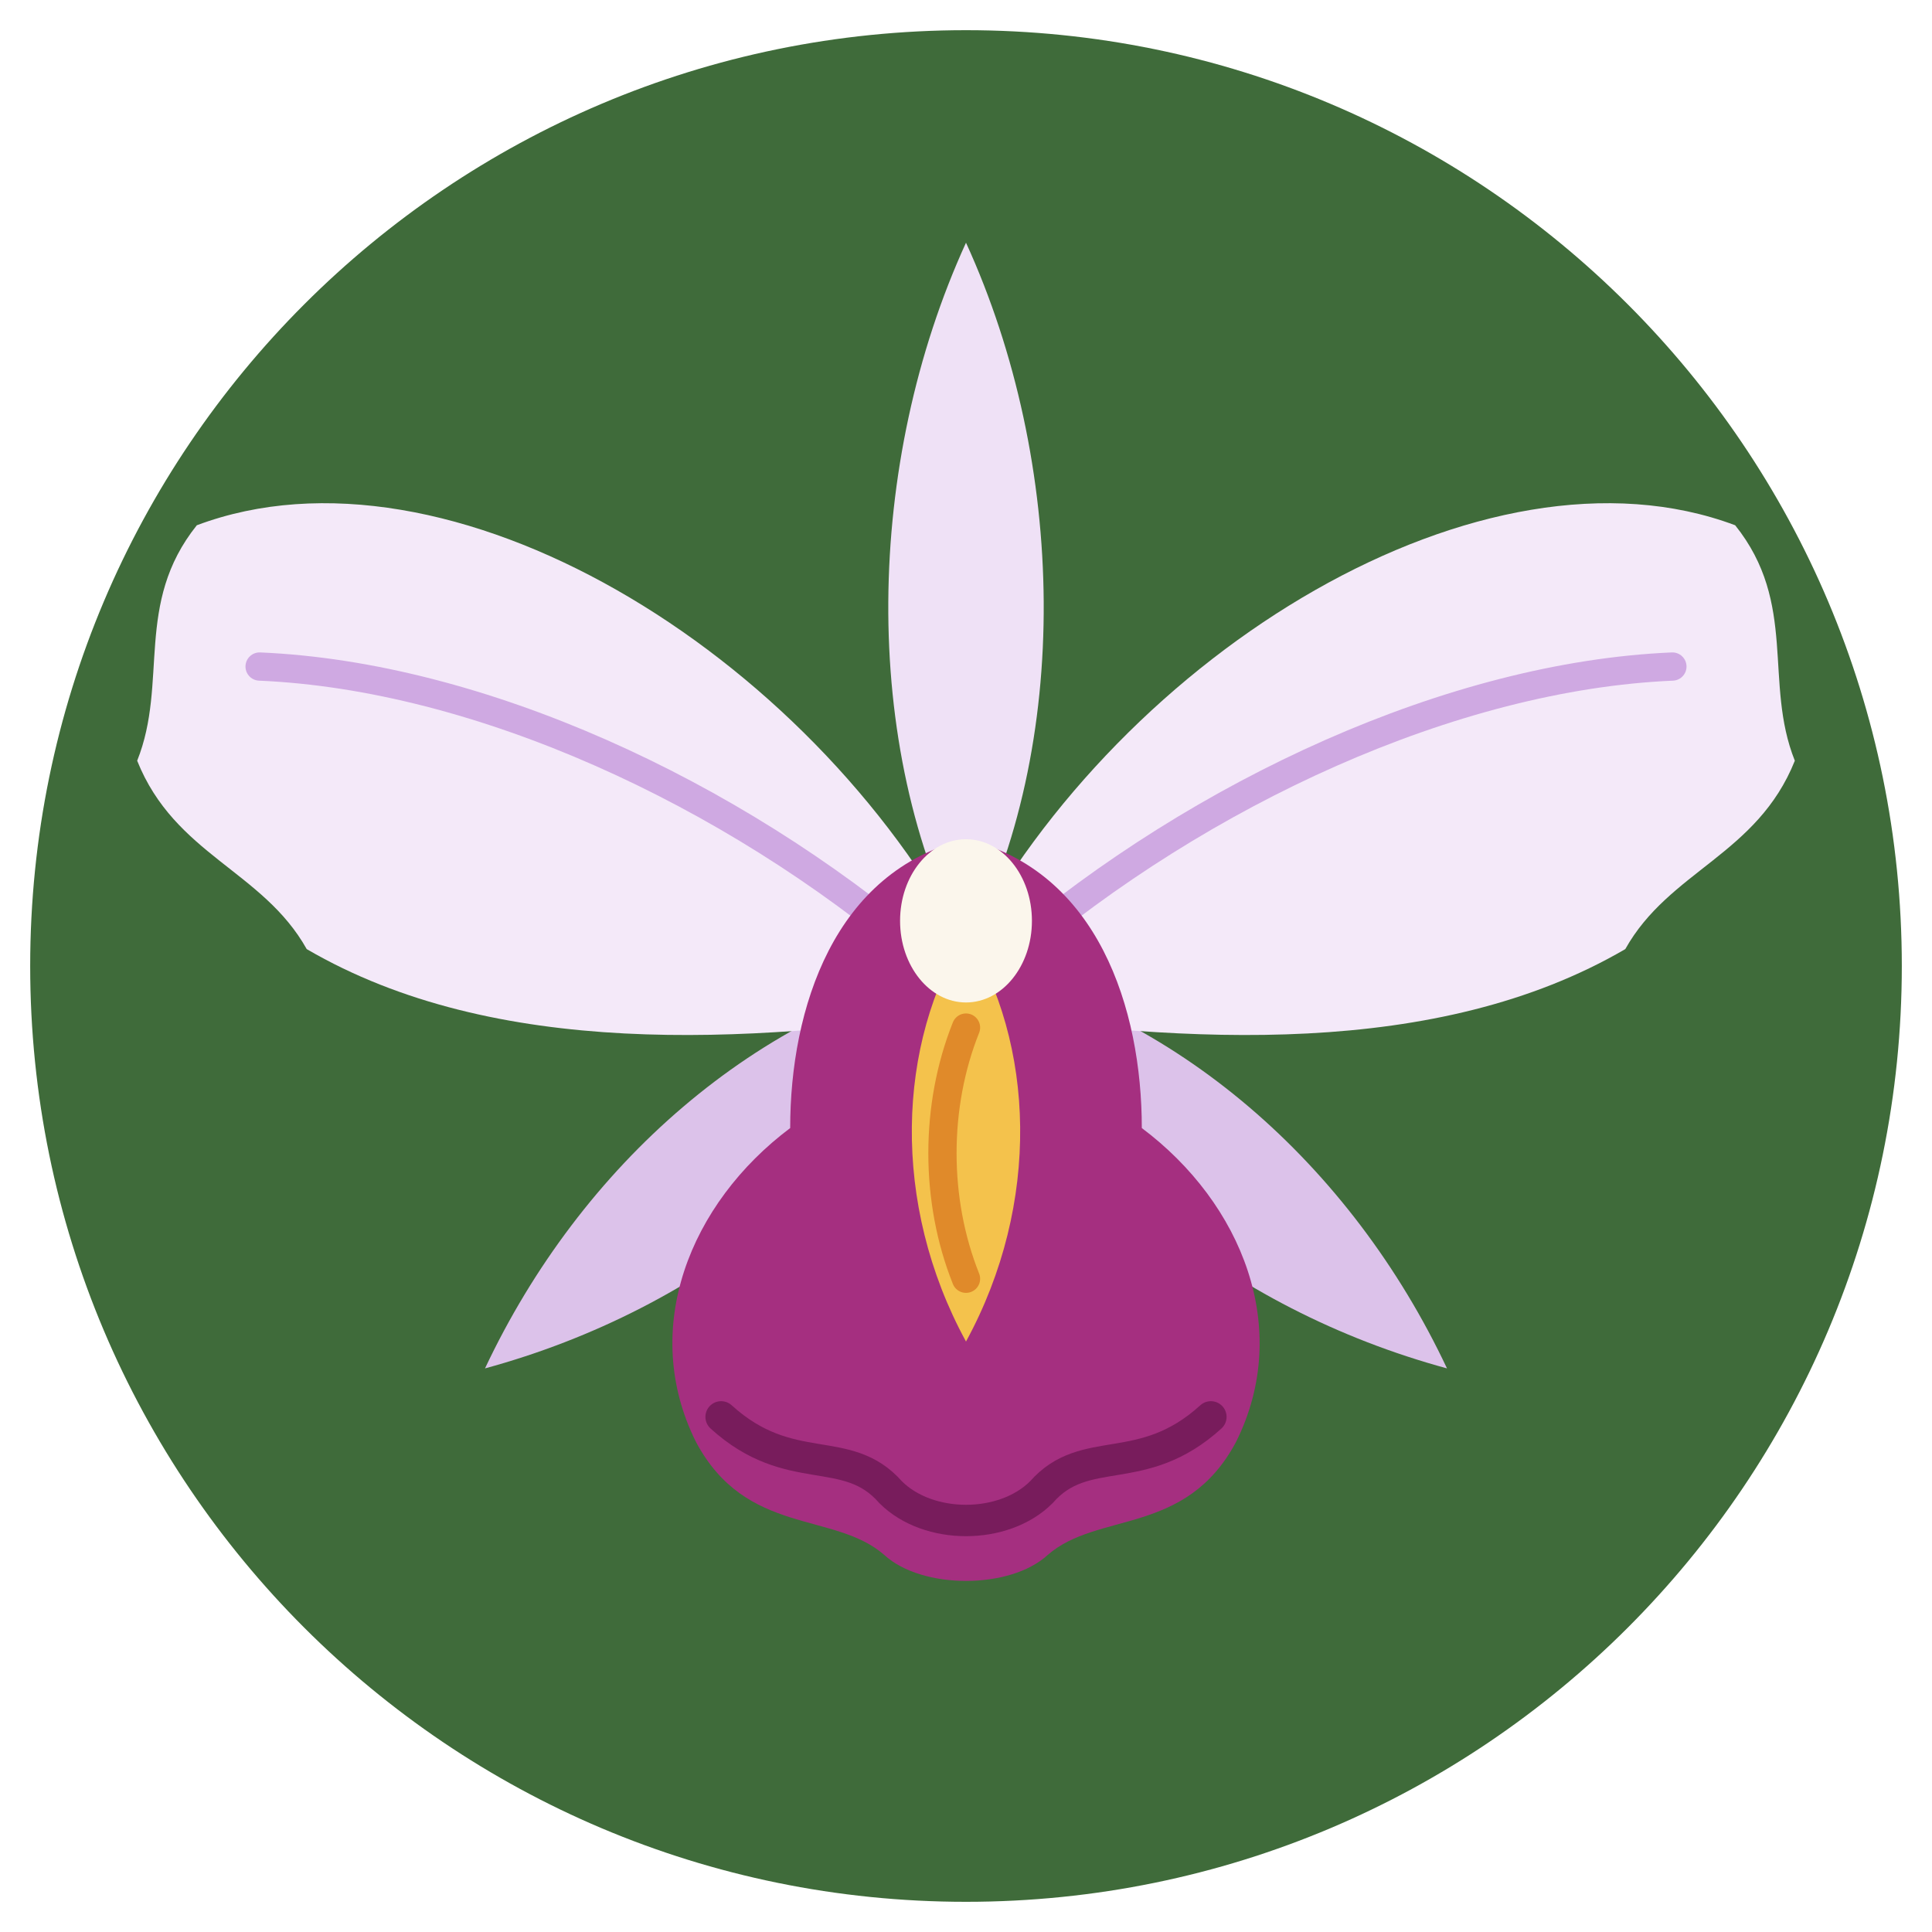
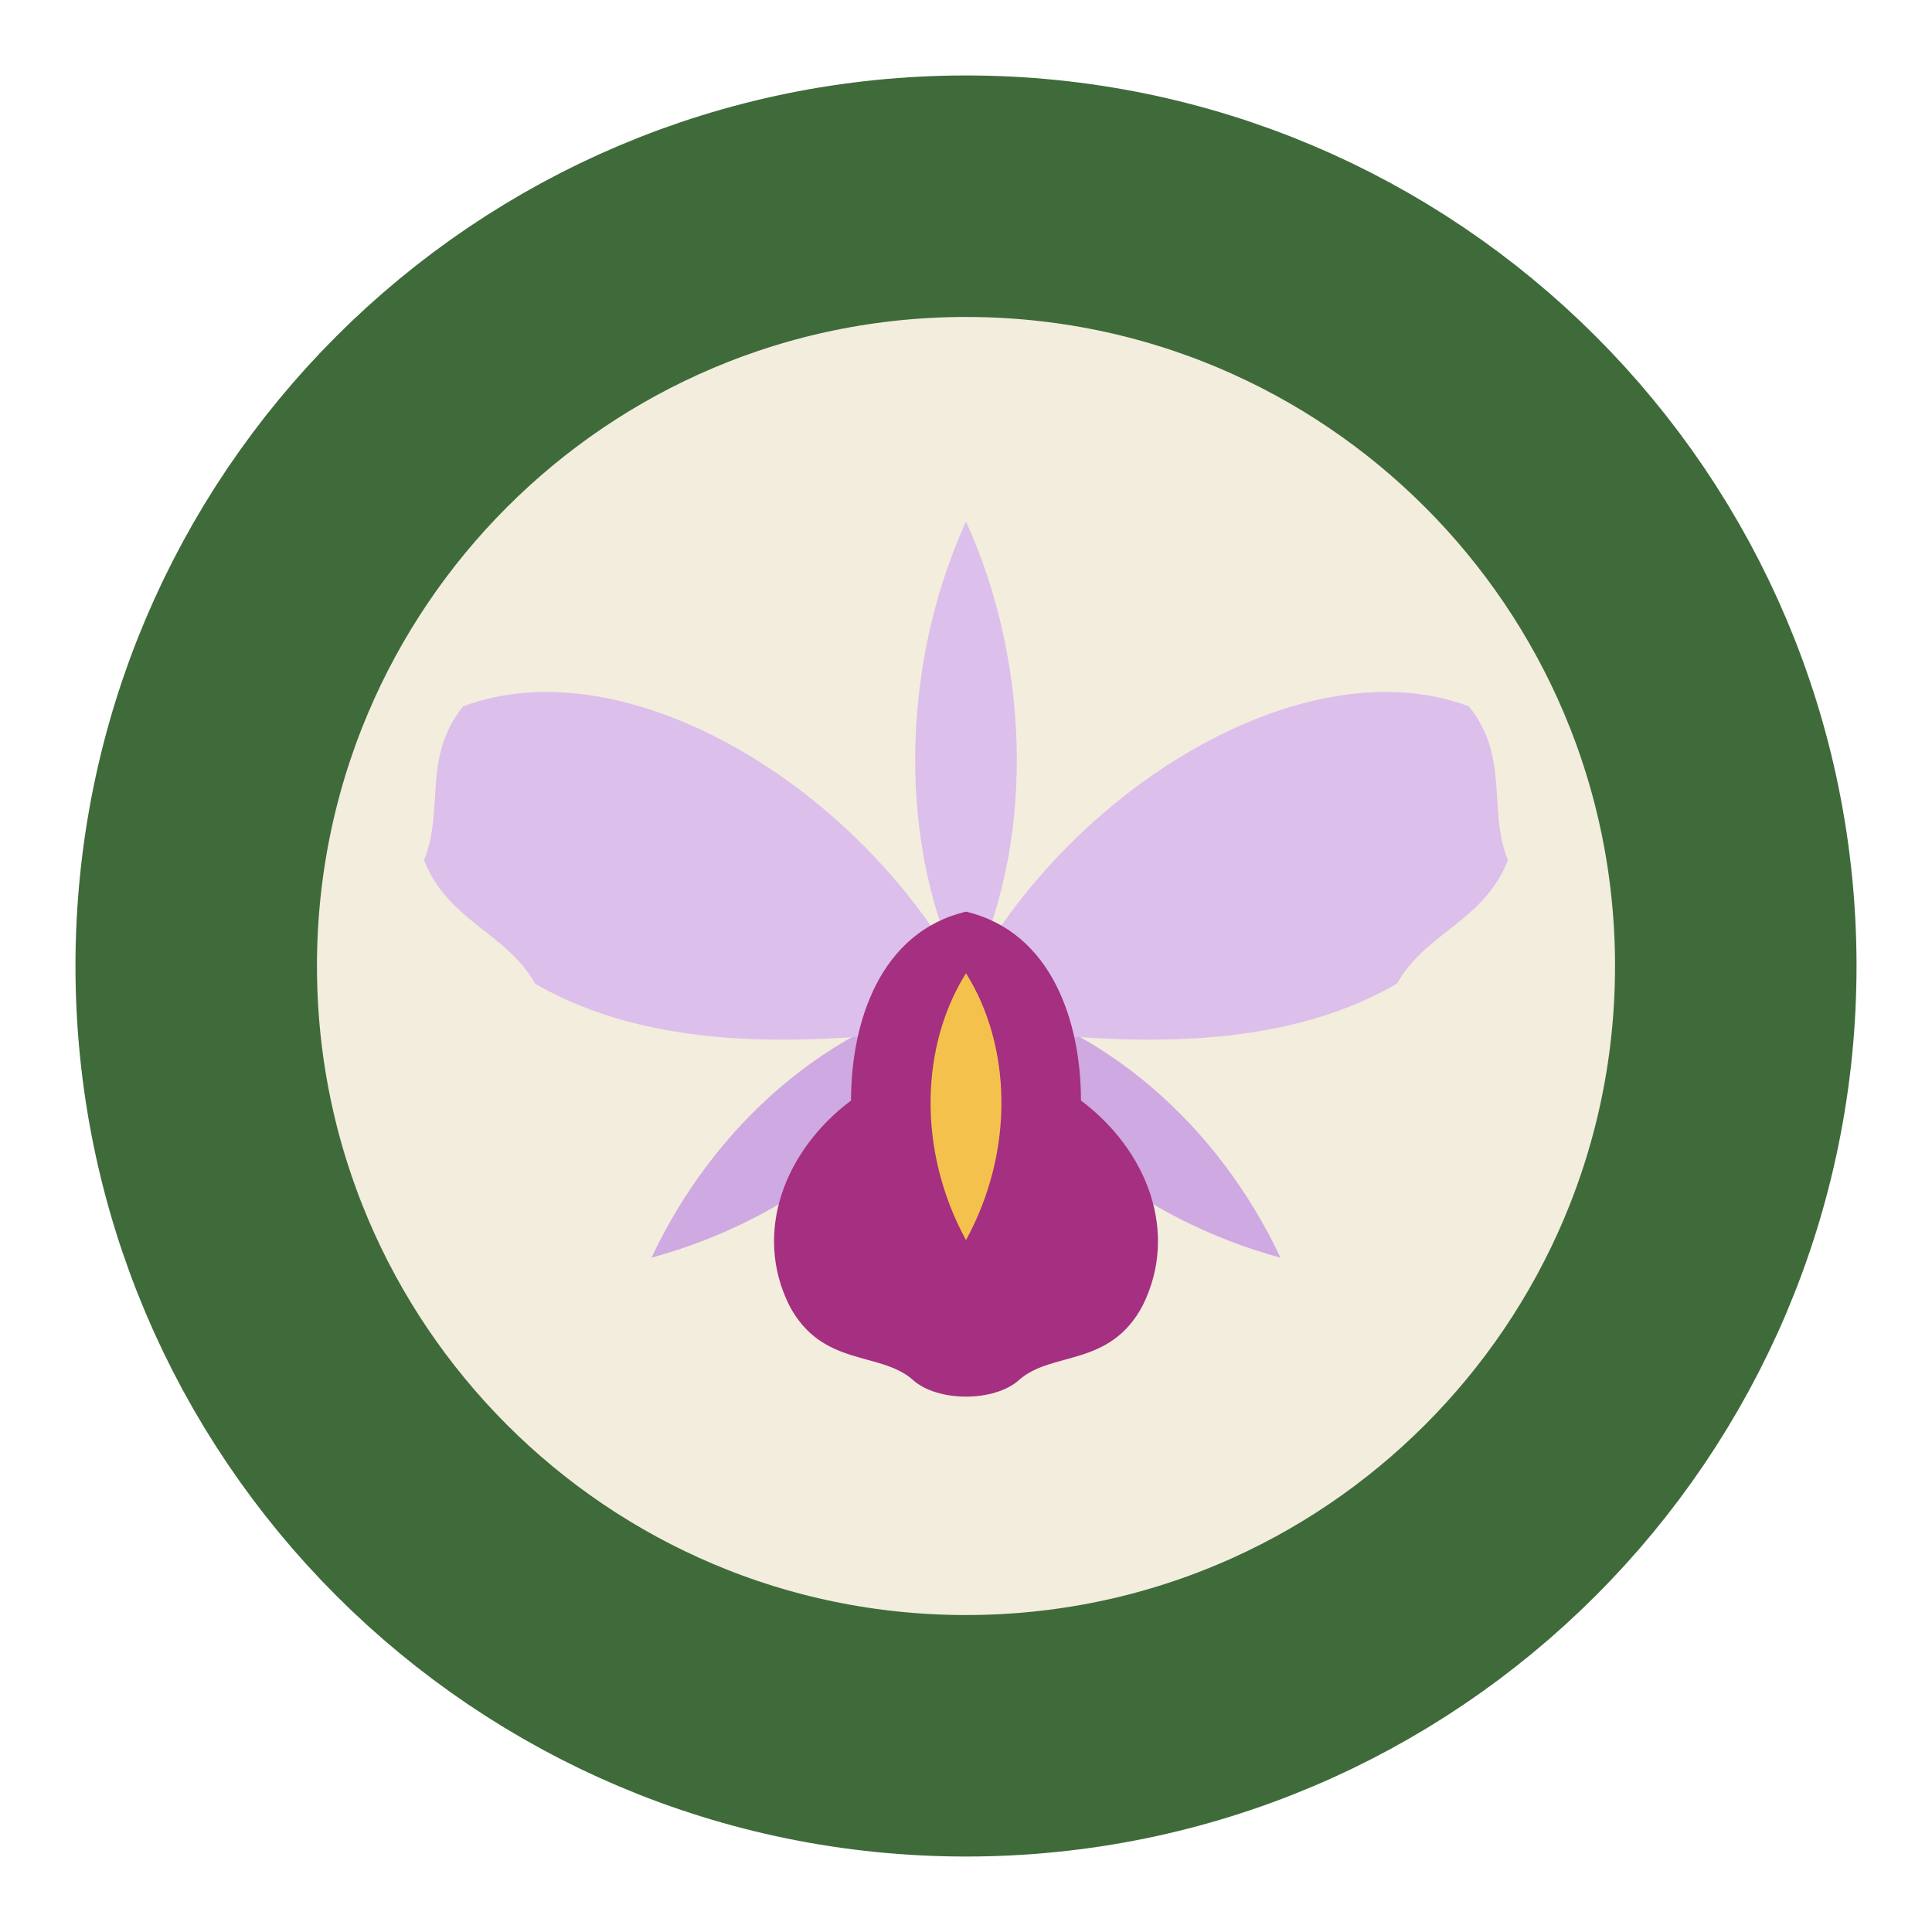
<svg xmlns="http://www.w3.org/2000/svg" viewBox="0 0 64 64">
-   <circle cx="32" cy="32" r="31" fill="#3f6b3a" />
-   <g transform="translate(32 33) scale(1.04) translate(-32 -32)">
-     <path d="M32 31 C 28.8 25, 29 17.5, 32 11 C 35 17.5, 35.2 25, 32 31 Z" fill="#dcc2ea" transform="rotate(130 32 31)" />
-     <path d="M32 31 C 28.8 25, 29 17.5, 32 11 C 35 17.5, 35.2 25, 32 31 Z" fill="#dcc2ea" transform="rotate(-130 32 31)" />
-     <path d="M32 30.5 C 28.6 24, 28.8 15, 32 8 C 35.2 15, 35.4 24, 32 30.5 Z" fill="#efe1f6" />
-     <path d="M32 30.5 C 27 21, 15.5 14, 7.5 17 C 5.5 19.5, 6.6 22, 5.6 24.5 C 6.8 27.5, 9.6 28, 11 30.5 C 17 34, 25 33.5, 32 32.5 Z" fill="#f4e9f9" />
-     <path d="M32 30.5 C 37 21, 48.5 14, 56.5 17 C 58.5 19.5, 57.4 22, 58.4 24.5 C 57.2 27.5, 54.4 28, 53 30.5 C 47 34, 39 33.5, 32 32.5 Z" fill="#f4e9f9" />
-     <path d="M30.5 30.6 C 24.5 25.5, 16.5 21.8, 9.5 21.5" fill="none" stroke="#cfa9e2" stroke-width="0.9" stroke-linecap="round" />
-     <path d="M33.5 30.6 C 39.5 25.5, 47.5 21.8, 54.5 21.5" fill="none" stroke="#cfa9e2" stroke-width="0.9" stroke-linecap="round" />
+   <circle cx="32" cy="32" r="25.5" fill="#f3eddd" stroke="#3f6b3a" stroke-width="8" />
+   <g transform="translate(32 33.6) scale(0.68) translate(-32 -32)">
+     <path d="M32 31 C 28.8 25, 29 17.5, 32 11 C 35 17.5, 35.2 25, 32 31 Z" fill="#cfa9e2" transform="rotate(130 32 31)" />
+     <path d="M32 31 C 28.8 25, 29 17.5, 32 11 C 35 17.5, 35.2 25, 32 31 Z" fill="#cfa9e2" transform="rotate(-130 32 31)" />
+     <path d="M32 30.5 C 28.6 24, 28.8 15, 32 8 C 35.2 15, 35.4 24, 32 30.5 Z" fill="#dcbfea" />
+     <path d="M32 30.5 C 27 21, 15.5 14, 7.5 17 C 5.5 19.5, 6.6 22, 5.6 24.5 C 6.8 27.5, 9.6 28, 11 30.5 C 17 34, 25 33.5, 32 32.5 Z" fill="#dcbfea" />
+     <path d="M32 30.5 C 37 21, 48.5 14, 56.5 17 C 58.5 19.5, 57.4 22, 58.4 24.5 C 57.2 27.5, 54.4 28, 53 30.5 C 47 34, 39 33.5, 32 32.5 Z" fill="#dcbfea" />
    <path d="M32 27 C 27.8 28, 26.4 32.4, 26.4 36.2 C 23.2 38.6, 21.6 42.6, 23.4 46.2 C 25 49.2, 27.8 48.4, 29.4 49.8 C 30.6 50.9, 33.4 50.9, 34.6 49.8 C 36.2 48.4, 39 49.2, 40.6 46.2 C 42.4 42.6, 40.8 38.6, 37.6 36.2 C 37.6 32.4, 36.2 28, 32 27 Z" fill="#a52f80" />
-     <path d="M24.2 45.4 C 26.4 47.4, 28.2 46.2, 29.6 47.8 C 30.8 49, 33.2 49, 34.4 47.8 C 35.8 46.2, 37.6 47.4, 39.8 45.4" fill="none" stroke="#781c5c" stroke-width="1" stroke-linecap="round" />
    <path d="M32 30 C 29.8 33.5, 29.6 38.6, 32 43 C 34.4 38.6, 34.2 33.5, 32 30 Z" fill="#f4c24c" />
-     <path d="M32 33 C 31 35.5, 31 38.5, 32 41" fill="none" stroke="#e08a2a" stroke-width="0.9" stroke-linecap="round" />
-     <ellipse cx="32" cy="29.6" rx="2.1" ry="2.6" fill="#fbf6ec" />
  </g>
</svg>
